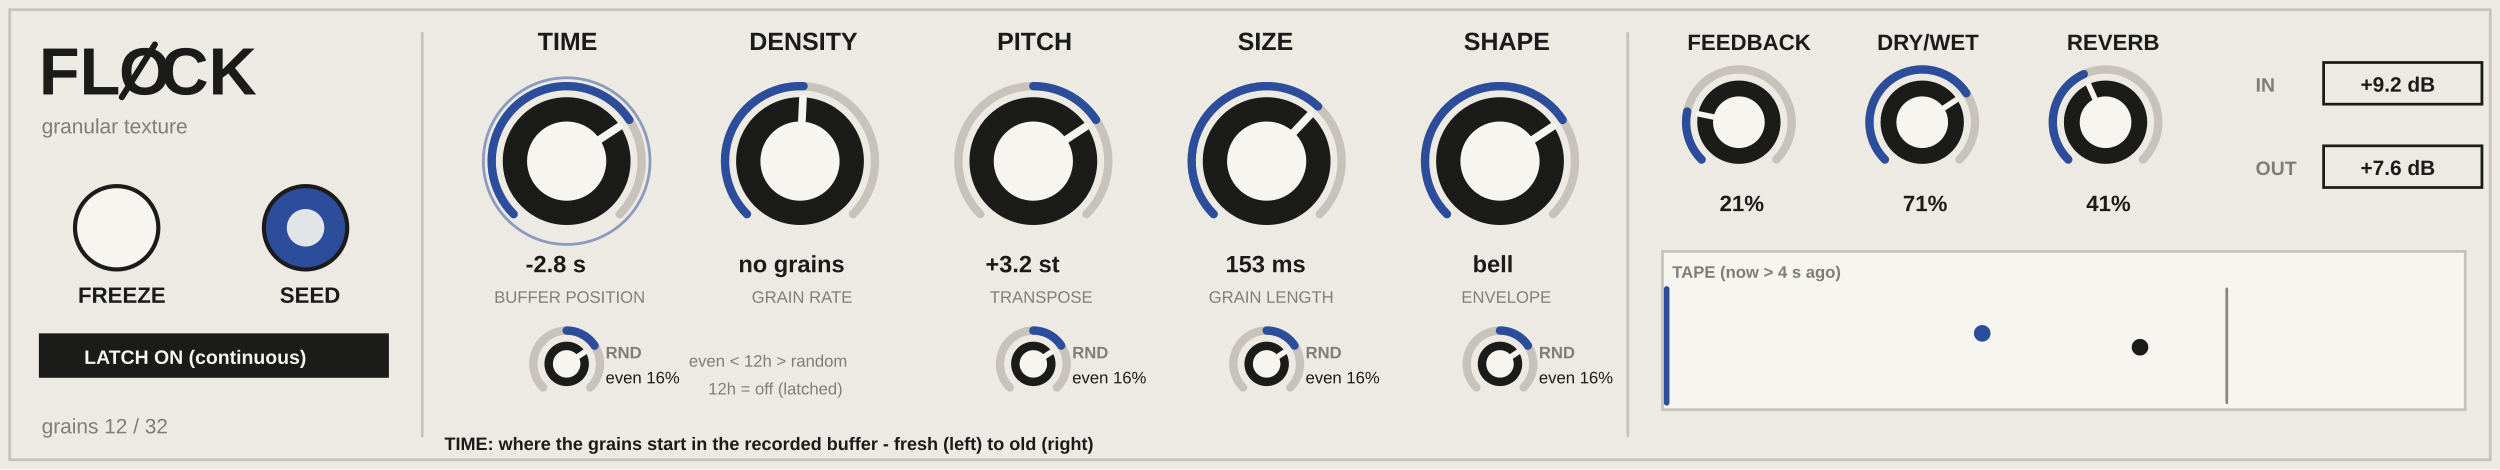
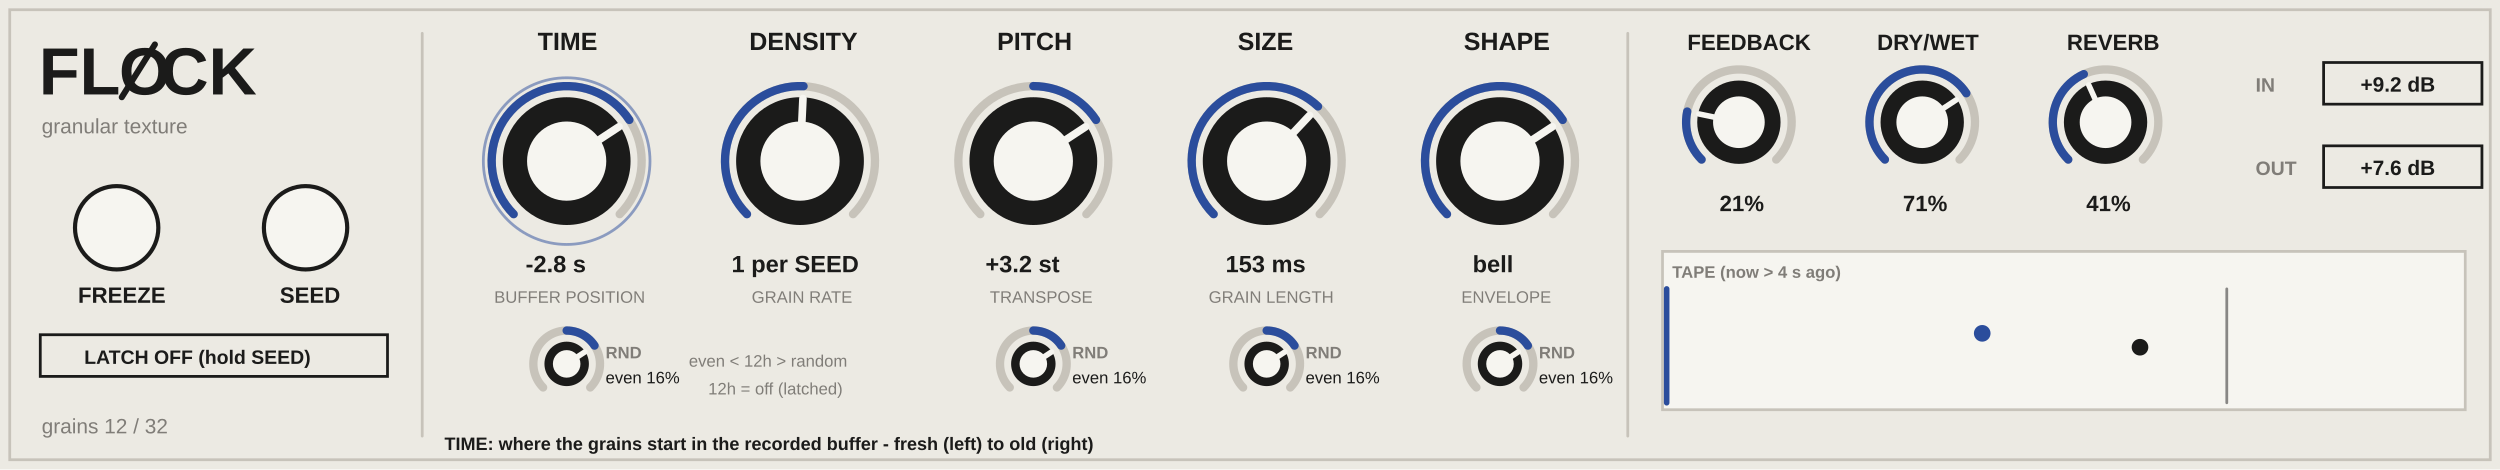
<svg xmlns="http://www.w3.org/2000/svg" width="900" height="169" viewBox="0 0 900 169">
  <path d="M0,0h900v169h-900Z" fill="rgba(236,234,227,1)" />
  <path d="M3.5,3.5h893v162h-893Z" fill="none" stroke="rgba(199,195,186,1)" stroke-width="1" stroke-linecap="round" />
  <text x="14" y="34" font-family="Arial,Helvetica,sans-serif" font-size="24" font-weight="700" fill="rgba(27,27,26,1)">FL</text>
  <text x="42.84" y="34" font-family="Arial,Helvetica,sans-serif" font-size="24" font-weight="700" fill="rgba(27,27,26,1)">O</text>
  <path d="M43.84,35L55.76,16" fill="none" stroke="rgba(27,27,26,1)" stroke-width="2.182" stroke-linecap="round" />
  <text x="57.76" y="34" font-family="Arial,Helvetica,sans-serif" font-size="24" font-weight="700" fill="rgba(27,27,26,1)">CK</text>
  <text x="15" y="48" font-family="Arial,Helvetica,sans-serif" font-size="7.5" font-weight="400" fill="rgba(128,125,120,1)">granular texture</text>
  <path d="M27,82a15,15 0 1,0 30,0a15,15 0 1,0 -30,0" fill="rgba(246,245,240,1)" />
  <path d="M27,82a15,15 0 1,0 30,0a15,15 0 1,0 -30,0" fill="none" stroke="rgba(27,27,26,1)" stroke-width="1.5" stroke-linecap="round" />
  <text x="28.08" y="109" font-family="Arial,Helvetica,sans-serif" font-size="8" font-weight="700" fill="rgba(27,27,26,1)">FREEZE</text>
-   <path d="M95,82a15,15 0 1,0 30,0a15,15 0 1,0 -30,0" fill="rgba(43,77,156,1)" />
+   <path d="M95,82a15,15 0 1,0 30,0a15,15 0 1,0 -30,0" fill="rgba(246,245,240,1)" />
  <path d="M95,82a15,15 0 1,0 30,0a15,15 0 1,0 -30,0" fill="none" stroke="rgba(27,27,26,1)" stroke-width="1.5" stroke-linecap="round" />
-   <path d="M103.25,82a6.75,6.75 0 1,0 13.5,0a6.75,6.75 0 1,0 -13.5,0" fill="rgba(246,245,240,0.9)" />
  <text x="100.72" y="109" font-family="Arial,Helvetica,sans-serif" font-size="8" font-weight="700" fill="rgba(27,27,26,1)">SEED</text>
-   <path d="M14,120h126v16h-126Z" fill="rgba(27,27,26,1)" />
-   <text x="30.31" y="131" font-family="Arial,Helvetica,sans-serif" font-size="7" font-weight="700" fill="rgba(246,245,240,1)">LATCH  ON  (continuous)</text>
+   <path d="M14.5,120.5h125v15h-125Z" fill="none" stroke="rgba(27,27,26,1)" stroke-width="1" stroke-linecap="round" />
+   <text x="30.31" y="131" font-family="Arial,Helvetica,sans-serif" font-size="7" font-weight="700" fill="rgba(27,27,26,1)">LATCH  OFF  (hold SEED)</text>
  <text x="15" y="156" font-family="Arial,Helvetica,sans-serif" font-size="7.5" font-weight="400" fill="rgba(128,125,120,1)">grains 12 / 32</text>
  <path d="M152,12L152,157" fill="none" stroke="rgba(199,195,186,1)" stroke-width="1" stroke-linecap="round" />
  <text x="193.56" y="18" font-family="Arial,Helvetica,sans-serif" font-size="9" font-weight="700" fill="rgba(27,27,26,1)">TIME</text>
  <path d="M184.908,77.092L183.446,75.508L182.114,73.812L180.923,72.015L179.878,70.129L178.987,68.166L178.256,66.138L177.688,64.058L177.289,61.94L177.06,59.796L177.002,57.641L177.117,55.488L177.403,53.351L177.859,51.244L178.481,49.179L179.267,47.172L180.209,45.233L181.304,43.375L182.543,41.611L183.919,39.951L185.423,38.407L187.046,36.987L188.776,35.701L190.604,34.558L192.517,33.564L194.503,32.725L196.55,32.048L198.644,31.536L200.773,31.194L202.922,31.022L205.078,31.022L207.227,31.194L209.356,31.536L211.45,32.048L213.497,32.725L215.483,33.564L217.396,34.558L219.224,35.701L220.954,36.987L222.577,38.407L224.081,39.951L225.457,41.611L226.696,43.375L227.791,45.233L228.733,47.172L229.519,49.179L230.141,51.244L230.597,53.351L230.883,55.488L230.998,57.641L230.94,59.796L230.711,61.94L230.312,64.058L229.744,66.138L229.013,68.166L228.122,70.129L227.077,72.015L225.886,73.812L224.554,75.508L223.092,77.092" fill="none" stroke="rgba(199,195,186,1)" stroke-width="3" stroke-linecap="round" />
  <path d="M184.908,77.092L183.449,75.512L182.121,73.821L180.931,72.03L179.888,70.15L178.998,68.192L178.266,66.17L177.697,64.097L177.296,61.984L177.063,59.846L177.002,57.697L177.111,55.55L177.392,53.418L177.841,51.315L178.456,49.254L179.233,47.249L180.167,45.312L181.252,43.456L182.481,41.692L183.847,40.031L185.341,38.485L186.953,37.062L188.674,35.771L190.491,34.622L192.394,33.622L194.371,32.775L196.409,32.089L198.495,31.567L200.616,31.213L202.758,31.029L204.909,31.015L207.053,31.173L209.178,31.501L211.271,31.997L213.317,32.658L215.304,33.48L217.219,34.457L219.051,35.584L220.787,36.853L222.416,38.256L223.929,39.784L225.316,41.428L226.567,43.176" fill="none" stroke="rgba(43,77,156,1)" stroke-width="3" stroke-linecap="round" />
  <path d="M181,58a23,23 0 1,0 46,0a23,23 0 1,0 -46,0" fill="rgba(27,27,26,1)" />
  <path d="M189.74,58a14.26,14.26 0 1,0 28.52,0a14.26,14.26 0 1,0 -28.52,0" fill="rgba(246,245,240,1)" />
  <path d="M215.919,50.171L222.839,45.625" fill="none" stroke="rgba(246,245,240,1)" stroke-width="2.76" stroke-linecap="round" />
  <path d="M174,58a30,30 0 1,0 60,0a30,30 0 1,0 -60,0" fill="none" stroke="rgba(43,77,156,0.5)" stroke-width="1" stroke-linecap="round" />
  <text x="189.21" y="98" font-family="Arial,Helvetica,sans-serif" font-size="8.5" font-weight="700" fill="rgba(27,27,26,1)">-2.8 s</text>
  <text x="177.9" y="109" font-family="Arial,Helvetica,sans-serif" font-size="6" font-weight="400" fill="rgba(128,125,120,1)">BUFFER POSITION</text>
  <path d="M195.515,139.485L194.865,138.781L194.273,138.028L193.743,137.229L193.279,136.391L192.883,135.518L192.558,134.617L192.306,133.692L192.128,132.751L192.027,131.798L192.001,130.84L192.052,129.883L192.179,128.934L192.382,127.997L192.658,127.08L193.007,126.187L193.426,125.326L193.913,124.5L194.464,123.716L195.075,122.978L195.744,122.292L196.465,121.661L197.234,121.089L198.046,120.581L198.896,120.139L199.779,119.767L200.689,119.466L201.62,119.238L202.566,119.086L203.521,119.01L204.479,119.01L205.434,119.086L206.38,119.238L207.311,119.466L208.221,119.767L209.104,120.139L209.954,120.581L210.766,121.089L211.535,121.661L212.256,122.292L212.925,122.978L213.536,123.716L214.087,124.5L214.574,125.326L214.993,126.187L215.342,127.08L215.618,127.997L215.821,128.934L215.948,129.883L215.999,130.84L215.973,131.798L215.872,132.751L215.694,133.692L215.442,134.617L215.117,135.518L214.721,136.391L214.257,137.229L213.727,138.028L213.135,138.781L212.485,139.485" fill="none" stroke="rgba(199,195,186,1)" stroke-width="3" stroke-linecap="round" />
  <path d="M204,119L204.913,119.035L205.82,119.139L206.717,119.312L207.598,119.552L208.458,119.859L209.292,120.23L210.096,120.664L210.864,121.157L211.593,121.708L212.278,122.312L212.915,122.967L213.5,123.668L214.03,124.412" fill="none" stroke="rgba(43,77,156,1)" stroke-width="3" stroke-linecap="round" />
  <path d="M196,131a8,8 0 1,0 16,0a8,8 0 1,0 -16,0" fill="rgba(27,27,26,1)" />
  <path d="M199.04,131a4.96,4.96 0 1,0 9.92,0a4.96,4.96 0 1,0 -9.92,0" fill="rgba(246,245,240,1)" />
  <path d="M208.146,128.277L210.553,126.696" fill="none" stroke="rgba(246,245,240,1)" stroke-width="2" stroke-linecap="round" />
  <text x="218" y="129" font-family="Arial,Helvetica,sans-serif" font-size="6" font-weight="700" fill="rgba(128,125,120,1)">RND</text>
  <text x="218" y="138" font-family="Arial,Helvetica,sans-serif" font-size="6" font-weight="400" fill="rgba(27,27,26,1)">even 16%</text>
  <text x="269.73" y="18" font-family="Arial,Helvetica,sans-serif" font-size="9" font-weight="700" fill="rgba(27,27,26,1)">DENSITY</text>
  <path d="M268.908,77.092L267.446,75.508L266.114,73.812L264.923,72.015L263.878,70.129L262.987,68.166L262.256,66.138L261.688,64.058L261.289,61.94L261.06,59.796L261.002,57.641L261.117,55.488L261.403,53.351L261.859,51.244L262.481,49.179L263.267,47.172L264.209,45.233L265.304,43.375L266.543,41.611L267.919,39.951L269.423,38.407L271.046,36.987L272.776,35.701L274.604,34.558L276.517,33.564L278.503,32.725L280.55,32.048L282.644,31.536L284.773,31.194L286.922,31.022L289.078,31.022L291.227,31.194L293.356,31.536L295.45,32.048L297.497,32.725L299.483,33.564L301.396,34.558L303.224,35.701L304.954,36.987L306.577,38.407L308.081,39.951L309.457,41.611L310.696,43.375L311.791,45.233L312.733,47.172L313.519,49.179L314.141,51.244L314.597,53.351L314.883,55.488L314.998,57.641L314.94,59.796L314.711,61.94L314.312,64.058L313.744,66.138L313.013,68.166L312.122,70.129L311.077,72.015L309.886,73.812L308.554,75.508L307.092,77.092" fill="none" stroke="rgba(199,195,186,1)" stroke-width="3" stroke-linecap="round" />
  <path d="M268.908,77.092L267.487,75.556L266.189,73.914L265.022,72.177L263.993,70.355L263.108,68.459L262.373,66.499L261.791,64.489L261.368,62.44L261.104,60.364L261.001,58.274L261.061,56.182L261.283,54.101L261.665,52.043L262.206,50.022L262.901,48.048L263.747,46.134L264.739,44.291L265.871,42.531L267.135,40.863L268.525,39.299L270.032,37.847L271.647,36.516L273.36,35.314L275.161,34.248L277.039,33.325L278.983,32.55L280.981,31.928L283.021,31.463L285.092,31.157L287.179,31.012L289.272,31.03" fill="none" stroke="rgba(43,77,156,1)" stroke-width="3" stroke-linecap="round" />
  <path d="M265,58a23,23 0 1,0 46,0a23,23 0 1,0 -46,0" fill="rgba(27,27,26,1)" />
  <path d="M273.74,58a14.26,14.26 0 1,0 28.52,0a14.26,14.26 0 1,0 -28.52,0" fill="rgba(246,245,240,1)" />
  <path d="M288.672,43.756L289.062,35.485" fill="none" stroke="rgba(246,245,240,1)" stroke-width="2.76" stroke-linecap="round" />
-   <text x="265.815" y="98" font-family="Arial,Helvetica,sans-serif" font-size="8.5" font-weight="700" fill="rgba(27,27,26,1)">no grains</text>
+   <text x="263.35" y="98" font-family="Arial,Helvetica,sans-serif" font-size="8.5" font-weight="700" fill="rgba(27,27,26,1)">1 per SEED</text>
  <text x="270.6" y="109" font-family="Arial,Helvetica,sans-serif" font-size="6" font-weight="400" fill="rgba(128,125,120,1)">GRAIN RATE</text>
  <text x="247.98" y="132" font-family="Arial,Helvetica,sans-serif" font-size="6" font-weight="400" fill="rgba(128,125,120,1)">even  &lt;  12h  &gt;  random</text>
  <text x="254.94" y="142" font-family="Arial,Helvetica,sans-serif" font-size="6" font-weight="400" fill="rgba(128,125,120,1)">12h = off (latched)</text>
  <text x="358.95" y="18" font-family="Arial,Helvetica,sans-serif" font-size="9" font-weight="700" fill="rgba(27,27,26,1)">PITCH</text>
  <path d="M352.908,77.092L351.446,75.508L350.114,73.812L348.923,72.015L347.878,70.129L346.987,68.166L346.256,66.138L345.688,64.058L345.289,61.94L345.06,59.796L345.002,57.641L345.117,55.488L345.403,53.351L345.859,51.244L346.481,49.179L347.267,47.172L348.209,45.233L349.304,43.375L350.543,41.611L351.919,39.951L353.423,38.407L355.046,36.987L356.776,35.701L358.604,34.558L360.517,33.564L362.503,32.725L364.55,32.048L366.644,31.536L368.773,31.194L370.922,31.022L373.078,31.022L375.227,31.194L377.356,31.536L379.45,32.048L381.497,32.725L383.483,33.564L385.396,34.558L387.224,35.701L388.954,36.987L390.577,38.407L392.081,39.951L393.457,41.611L394.696,43.375L395.791,45.233L396.733,47.172L397.519,49.179L398.141,51.244L398.597,53.351L398.883,55.488L398.998,57.641L398.94,59.796L398.711,61.94L398.312,64.058L397.744,66.138L397.013,68.166L396.122,70.129L395.077,72.015L393.886,73.812L392.554,75.508L391.092,77.092" fill="none" stroke="rgba(199,195,186,1)" stroke-width="3" stroke-linecap="round" />
  <path d="M372,31L374.053,31.078L376.095,31.312L378.113,31.701L380.095,32.242L382.03,32.932L383.908,33.768L385.716,34.743L387.445,35.854L389.084,37.093L390.625,38.452L392.058,39.925L393.374,41.503L394.567,43.176" fill="none" stroke="rgba(43,77,156,1)" stroke-width="3" stroke-linecap="round" />
  <path d="M349,58a23,23 0 1,0 46,0a23,23 0 1,0 -46,0" fill="rgba(27,27,26,1)" />
  <path d="M357.74,58a14.26,14.26 0 1,0 28.52,0a14.26,14.26 0 1,0 -28.52,0" fill="rgba(246,245,240,1)" />
  <path d="M383.919,50.171L390.839,45.625" fill="none" stroke="rgba(246,245,240,1)" stroke-width="2.76" stroke-linecap="round" />
  <text x="354.745" y="98" font-family="Arial,Helvetica,sans-serif" font-size="8.5" font-weight="700" fill="rgba(27,27,26,1)">+3.2 st</text>
  <text x="356.34" y="109" font-family="Arial,Helvetica,sans-serif" font-size="6" font-weight="400" fill="rgba(128,125,120,1)">TRANSPOSE</text>
  <path d="M363.515,139.485L362.865,138.781L362.273,138.028L361.743,137.229L361.279,136.391L360.883,135.518L360.558,134.617L360.306,133.692L360.128,132.751L360.027,131.798L360.001,130.84L360.052,129.883L360.179,128.934L360.382,127.997L360.658,127.08L361.007,126.187L361.426,125.326L361.913,124.5L362.464,123.716L363.075,122.978L363.744,122.292L364.465,121.661L365.234,121.089L366.046,120.581L366.896,120.139L367.779,119.767L368.689,119.466L369.62,119.238L370.566,119.086L371.521,119.01L372.479,119.01L373.434,119.086L374.38,119.238L375.311,119.466L376.221,119.767L377.104,120.139L377.954,120.581L378.766,121.089L379.535,121.661L380.256,122.292L380.925,122.978L381.536,123.716L382.087,124.5L382.574,125.326L382.993,126.187L383.342,127.08L383.618,127.997L383.821,128.934L383.948,129.883L383.999,130.84L383.973,131.798L383.872,132.751L383.694,133.692L383.442,134.617L383.117,135.518L382.721,136.391L382.257,137.229L381.727,138.028L381.135,138.781L380.485,139.485" fill="none" stroke="rgba(199,195,186,1)" stroke-width="3" stroke-linecap="round" />
  <path d="M372,119L372.913,119.035L373.82,119.139L374.717,119.312L375.598,119.552L376.458,119.859L377.292,120.23L378.096,120.664L378.864,121.157L379.593,121.708L380.278,122.312L380.915,122.967L381.5,123.668L382.03,124.412" fill="none" stroke="rgba(43,77,156,1)" stroke-width="3" stroke-linecap="round" />
  <path d="M364,131a8,8 0 1,0 16,0a8,8 0 1,0 -16,0" fill="rgba(27,27,26,1)" />
  <path d="M367.04,131a4.96,4.96 0 1,0 9.92,0a4.96,4.96 0 1,0 -9.92,0" fill="rgba(246,245,240,1)" />
  <path d="M376.146,128.277L378.553,126.696" fill="none" stroke="rgba(246,245,240,1)" stroke-width="2" stroke-linecap="round" />
  <text x="386" y="129" font-family="Arial,Helvetica,sans-serif" font-size="6" font-weight="700" fill="rgba(128,125,120,1)">RND</text>
  <text x="386" y="138" font-family="Arial,Helvetica,sans-serif" font-size="6" font-weight="400" fill="rgba(27,27,26,1)">even 16%</text>
  <text x="445.56" y="18" font-family="Arial,Helvetica,sans-serif" font-size="9" font-weight="700" fill="rgba(27,27,26,1)">SIZE</text>
  <path d="M436.908,77.092L435.446,75.508L434.114,73.812L432.923,72.015L431.878,70.129L430.987,68.166L430.256,66.138L429.688,64.058L429.289,61.94L429.06,59.796L429.002,57.641L429.117,55.488L429.403,53.351L429.859,51.244L430.481,49.179L431.267,47.172L432.209,45.233L433.304,43.375L434.543,41.611L435.919,39.951L437.423,38.407L439.046,36.987L440.776,35.701L442.604,34.558L444.517,33.564L446.503,32.725L448.55,32.048L450.644,31.536L452.773,31.194L454.922,31.022L457.078,31.022L459.227,31.194L461.356,31.536L463.45,32.048L465.497,32.725L467.483,33.564L469.396,34.558L471.224,35.701L472.954,36.987L474.577,38.407L476.081,39.951L477.457,41.611L478.696,43.375L479.791,45.233L480.733,47.172L481.519,49.179L482.141,51.244L482.597,53.351L482.883,55.488L482.998,57.641L482.94,59.796L482.711,61.94L482.312,64.058L481.744,66.138L481.013,68.166L480.122,70.129L479.077,72.015L477.886,73.812L476.554,75.508L475.092,77.092" fill="none" stroke="rgba(199,195,186,1)" stroke-width="3" stroke-linecap="round" />
  <path d="M436.908,77.092L435.448,75.51L434.118,73.817L432.928,72.024L431.884,70.141L430.993,68.182L430.262,66.157L429.694,64.081L429.293,61.966L429.062,59.826L429.002,57.674L429.114,55.524L429.396,53.39L429.848,51.285L430.466,49.223L431.247,47.217L432.184,45.279L433.273,43.423L434.507,41.659L435.877,39.998L437.375,38.452L438.991,37.031L440.716,35.742L442.538,34.596L444.445,33.598L446.426,32.755L448.467,32.072L450.557,31.554L452.681,31.205L454.826,31.026L456.979,31.018L459.125,31.181L461.251,31.516L463.345,32.018L465.391,32.686L467.378,33.514L469.292,34.499L471.122,35.632L472.856,36.908L474.483,38.318" fill="none" stroke="rgba(43,77,156,1)" stroke-width="3" stroke-linecap="round" />
  <path d="M433,58a23,23 0 1,0 46,0a23,23 0 1,0 -46,0" fill="rgba(27,27,26,1)" />
  <path d="M441.74,58a14.26,14.26 0 1,0 28.52,0a14.26,14.26 0 1,0 -28.52,0" fill="rgba(246,245,240,1)" />
  <path d="M465.762,47.605L471.43,41.569" fill="none" stroke="rgba(246,245,240,1)" stroke-width="2.76" stroke-linecap="round" />
  <text x="441.21" y="98" font-family="Arial,Helvetica,sans-serif" font-size="8.5" font-weight="700" fill="rgba(27,27,26,1)">153 ms</text>
  <text x="435.12" y="109" font-family="Arial,Helvetica,sans-serif" font-size="6" font-weight="400" fill="rgba(128,125,120,1)">GRAIN LENGTH</text>
  <path d="M447.515,139.485L446.865,138.781L446.273,138.028L445.743,137.229L445.279,136.391L444.883,135.518L444.558,134.617L444.306,133.692L444.128,132.751L444.027,131.798L444.001,130.84L444.052,129.883L444.179,128.934L444.382,127.997L444.658,127.08L445.007,126.187L445.426,125.326L445.913,124.5L446.464,123.716L447.075,122.978L447.744,122.292L448.465,121.661L449.234,121.089L450.046,120.581L450.896,120.139L451.779,119.767L452.689,119.466L453.62,119.238L454.566,119.086L455.521,119.01L456.479,119.01L457.434,119.086L458.38,119.238L459.311,119.466L460.221,119.767L461.104,120.139L461.954,120.581L462.766,121.089L463.535,121.661L464.256,122.292L464.925,122.978L465.536,123.716L466.087,124.5L466.574,125.326L466.993,126.187L467.342,127.08L467.618,127.997L467.821,128.934L467.948,129.883L467.999,130.84L467.973,131.798L467.872,132.751L467.694,133.692L467.442,134.617L467.117,135.518L466.721,136.391L466.257,137.229L465.727,138.028L465.135,138.781L464.485,139.485" fill="none" stroke="rgba(199,195,186,1)" stroke-width="3" stroke-linecap="round" />
  <path d="M456,119L456.913,119.035L457.82,119.139L458.717,119.312L459.598,119.552L460.458,119.859L461.292,120.23L462.096,120.664L462.864,121.157L463.593,121.708L464.278,122.312L464.915,122.967L465.5,123.668L466.03,124.412" fill="none" stroke="rgba(43,77,156,1)" stroke-width="3" stroke-linecap="round" />
  <path d="M448,131a8,8 0 1,0 16,0a8,8 0 1,0 -16,0" fill="rgba(27,27,26,1)" />
  <path d="M451.04,131a4.96,4.96 0 1,0 9.92,0a4.96,4.96 0 1,0 -9.92,0" fill="rgba(246,245,240,1)" />
  <path d="M460.146,128.277L462.553,126.696" fill="none" stroke="rgba(246,245,240,1)" stroke-width="2" stroke-linecap="round" />
  <text x="470" y="129" font-family="Arial,Helvetica,sans-serif" font-size="6" font-weight="700" fill="rgba(128,125,120,1)">RND</text>
  <text x="470" y="138" font-family="Arial,Helvetica,sans-serif" font-size="6" font-weight="400" fill="rgba(27,27,26,1)">even 16%</text>
  <text x="526.95" y="18" font-family="Arial,Helvetica,sans-serif" font-size="9" font-weight="700" fill="rgba(27,27,26,1)">SHAPE</text>
  <path d="M520.908,77.092L519.446,75.508L518.114,73.812L516.923,72.015L515.878,70.129L514.987,68.166L514.256,66.138L513.688,64.058L513.289,61.94L513.06,59.796L513.002,57.641L513.117,55.488L513.403,53.351L513.859,51.244L514.481,49.179L515.267,47.172L516.209,45.233L517.304,43.375L518.543,41.611L519.919,39.951L521.423,38.407L523.046,36.987L524.776,35.701L526.604,34.558L528.517,33.564L530.503,32.725L532.55,32.048L534.644,31.536L536.773,31.194L538.922,31.022L541.078,31.022L543.227,31.194L545.356,31.536L547.45,32.048L549.497,32.725L551.483,33.564L553.396,34.558L555.224,35.701L556.954,36.987L558.577,38.407L560.081,39.951L561.457,41.611L562.696,43.375L563.791,45.233L564.733,47.172L565.519,49.179L566.141,51.244L566.597,53.351L566.883,55.488L566.998,57.641L566.94,59.796L566.711,61.94L566.312,64.058L565.744,66.138L565.013,68.166L564.122,70.129L563.077,72.015L561.886,73.812L560.554,75.508L559.092,77.092" fill="none" stroke="rgba(199,195,186,1)" stroke-width="3" stroke-linecap="round" />
  <path d="M520.908,77.092L519.449,75.512L518.121,73.821L516.931,72.03L515.888,70.15L514.998,68.192L514.266,66.17L513.697,64.097L513.296,61.984L513.063,59.846L513.002,57.697L513.111,55.55L513.392,53.418L513.841,51.315L514.456,49.254L515.233,47.249L516.167,45.312L517.252,43.456L518.481,41.692L519.847,40.031L521.341,38.485L522.953,37.062L524.674,35.771L526.491,34.622L528.394,33.622L530.371,32.775L532.409,32.089L534.495,31.567L536.616,31.213L538.758,31.029L540.909,31.015L543.053,31.173L545.178,31.501L547.271,31.997L549.317,32.658L551.304,33.48L553.219,34.457L555.051,35.584L556.787,36.853L558.416,38.256L559.929,39.784L561.316,41.428L562.567,43.176" fill="none" stroke="rgba(43,77,156,1)" stroke-width="3" stroke-linecap="round" />
  <path d="M517,58a23,23 0 1,0 46,0a23,23 0 1,0 -46,0" fill="rgba(27,27,26,1)" />
  <path d="M525.74,58a14.26,14.26 0 1,0 28.52,0a14.26,14.26 0 1,0 -28.52,0" fill="rgba(246,245,240,1)" />
  <path d="M551.919,50.171L558.839,45.625" fill="none" stroke="rgba(246,245,240,1)" stroke-width="2.76" stroke-linecap="round" />
  <text x="530.14" y="98" font-family="Arial,Helvetica,sans-serif" font-size="8.5" font-weight="700" fill="rgba(27,27,26,1)">bell</text>
  <text x="526.08" y="109" font-family="Arial,Helvetica,sans-serif" font-size="6" font-weight="400" fill="rgba(128,125,120,1)">ENVELOPE</text>
  <path d="M531.515,139.485L530.865,138.781L530.273,138.028L529.743,137.229L529.279,136.391L528.883,135.518L528.558,134.617L528.306,133.692L528.128,132.751L528.027,131.798L528.001,130.84L528.052,129.883L528.179,128.934L528.382,127.997L528.658,127.08L529.007,126.187L529.426,125.326L529.913,124.5L530.464,123.716L531.075,122.978L531.744,122.292L532.465,121.661L533.234,121.089L534.046,120.581L534.896,120.139L535.779,119.767L536.689,119.466L537.62,119.238L538.566,119.086L539.521,119.01L540.479,119.01L541.434,119.086L542.38,119.238L543.311,119.466L544.221,119.767L545.104,120.139L545.954,120.581L546.766,121.089L547.535,121.661L548.256,122.292L548.925,122.978L549.536,123.716L550.087,124.5L550.574,125.326L550.993,126.187L551.342,127.08L551.618,127.997L551.821,128.934L551.948,129.883L551.999,130.84L551.973,131.798L551.872,132.751L551.694,133.692L551.442,134.617L551.117,135.518L550.721,136.391L550.257,137.229L549.727,138.028L549.135,138.781L548.485,139.485" fill="none" stroke="rgba(199,195,186,1)" stroke-width="3" stroke-linecap="round" />
  <path d="M540,119L540.913,119.035L541.82,119.139L542.717,119.312L543.598,119.552L544.458,119.859L545.292,120.23L546.096,120.664L546.864,121.157L547.593,121.708L548.278,122.312L548.915,122.967L549.5,123.668L550.03,124.412" fill="none" stroke="rgba(43,77,156,1)" stroke-width="3" stroke-linecap="round" />
  <path d="M532,131a8,8 0 1,0 16,0a8,8 0 1,0 -16,0" fill="rgba(27,27,26,1)" />
  <path d="M535.04,131a4.96,4.96 0 1,0 9.92,0a4.96,4.96 0 1,0 -9.92,0" fill="rgba(246,245,240,1)" />
  <path d="M544.146,128.277L546.553,126.696" fill="none" stroke="rgba(246,245,240,1)" stroke-width="2" stroke-linecap="round" />
  <text x="554" y="129" font-family="Arial,Helvetica,sans-serif" font-size="6" font-weight="700" fill="rgba(128,125,120,1)">RND</text>
  <text x="554" y="138" font-family="Arial,Helvetica,sans-serif" font-size="6" font-weight="400" fill="rgba(27,27,26,1)">even 16%</text>
  <path d="M586,12L586,157" fill="none" stroke="rgba(199,195,186,1)" stroke-width="1" stroke-linecap="round" />
  <text x="607.44" y="18" font-family="Arial,Helvetica,sans-serif" font-size="8" font-weight="700" fill="rgba(27,27,26,1)">FEEDBACK</text>
  <path d="M612.565,57.435L611.536,56.32L610.599,55.127L609.76,53.863L609.025,52.536L608.398,51.154L607.884,49.727L607.484,48.263L607.203,46.772L607.042,45.264L607.002,43.747L607.082,42.232L607.284,40.728L607.604,39.246L608.042,37.793L608.595,36.38L609.258,35.016L610.029,33.708L610.901,32.467L611.869,31.299L612.927,30.212L614.069,29.213L615.287,28.308L616.573,27.504L617.919,26.804L619.317,26.214L620.757,25.738L622.231,25.378L623.729,25.136L625.241,25.015L626.759,25.015L628.271,25.136L629.769,25.378L631.243,25.738L632.683,26.214L634.081,26.804L635.427,27.504L636.713,28.308L637.931,29.213L639.073,30.212L640.131,31.299L641.099,32.467L641.971,33.708L642.742,35.016L643.405,36.38L643.958,37.793L644.396,39.246L644.716,40.728L644.918,42.232L644.998,43.747L644.958,45.264L644.797,46.772L644.516,48.263L644.116,49.727L643.602,51.154L642.975,52.536L642.24,53.863L641.401,55.127L640.464,56.32L639.435,57.435" fill="none" stroke="rgba(199,195,186,1)" stroke-width="3" stroke-linecap="round" />
  <path d="M612.565,57.435L611.582,56.374L610.683,55.242L609.872,54.045L609.155,52.789L608.535,51.483L608.017,50.133L607.603,48.747L607.295,47.334L607.095,45.902L607.006,44.459L607.026,43.013L607.156,41.573L607.395,40.147" fill="none" stroke="rgba(43,77,156,1)" stroke-width="3" stroke-linecap="round" />
  <path d="M611,44a15,15 0 1,0 30,0a15,15 0 1,0 -30,0" fill="rgba(27,27,26,1)" />
  <path d="M616.7,44a9.3,9.3 0 1,0 18.6,0a9.3,9.3 0 1,0 -18.6,0" fill="rgba(246,245,240,1)" />
  <path d="M616.893,42.114L611.605,41.019" fill="none" stroke="rgba(246,245,240,1)" stroke-width="2" stroke-linecap="round" />
  <text x="619.04" y="76" font-family="Arial,Helvetica,sans-serif" font-size="8" font-weight="700" fill="rgba(27,27,26,1)">21%</text>
  <text x="675.76" y="18" font-family="Arial,Helvetica,sans-serif" font-size="8" font-weight="700" fill="rgba(27,27,26,1)">DRY/WET</text>
  <path d="M678.565,57.435L677.536,56.32L676.599,55.127L675.76,53.863L675.025,52.536L674.398,51.154L673.884,49.727L673.484,48.263L673.203,46.772L673.042,45.264L673.002,43.747L673.082,42.232L673.284,40.728L673.604,39.246L674.042,37.793L674.595,36.38L675.258,35.016L676.029,33.708L676.901,32.467L677.869,31.299L678.927,30.212L680.069,29.213L681.287,28.308L682.573,27.504L683.919,26.804L685.317,26.214L686.757,25.738L688.231,25.378L689.729,25.136L691.241,25.015L692.759,25.015L694.271,25.136L695.769,25.378L697.243,25.738L698.683,26.214L700.081,26.804L701.427,27.504L702.713,28.308L703.931,29.213L705.073,30.212L706.131,31.299L707.099,32.467L707.971,33.708L708.742,35.016L709.405,36.38L709.958,37.793L710.396,39.246L710.716,40.728L710.918,42.232L710.998,43.747L710.958,45.264L710.797,46.772L710.516,48.263L710.116,49.727L709.602,51.154L708.975,52.536L708.24,53.863L707.401,55.127L706.464,56.32L705.435,57.435" fill="none" stroke="rgba(199,195,186,1)" stroke-width="3" stroke-linecap="round" />
  <path d="M678.565,57.435L677.538,56.323L676.604,55.133L675.767,53.873L675.032,52.55L674.406,51.172L673.891,49.75L673.491,48.29L673.208,46.804L673.044,45.299L673.001,43.787L673.078,42.276L673.276,40.775L673.592,39.296L674.024,37.846L674.571,36.435L675.228,35.072L675.992,33.765L676.857,32.524L677.819,31.355L678.87,30.267L680.004,29.266L681.215,28.358L682.494,27.549L683.833,26.845L685.224,26.249L686.658,25.766L688.126,25.399L689.619,25.15L691.126,25.02L692.639,25.011L694.149,25.122L695.644,25.353L697.116,25.702L698.556,26.167L699.955,26.745L701.302,27.433L702.591,28.226L703.813,29.119L704.96,30.106L706.024,31.181L707,32.338L707.88,33.569" fill="none" stroke="rgba(43,77,156,1)" stroke-width="3" stroke-linecap="round" />
  <path d="M677,44a15,15 0 1,0 30,0a15,15 0 1,0 -30,0" fill="rgba(27,27,26,1)" />
  <path d="M682.7,44a9.3,9.3 0 1,0 18.6,0a9.3,9.3 0 1,0 -18.6,0" fill="rgba(246,245,240,1)" />
  <path d="M699.773,38.894L704.286,35.929" fill="none" stroke="rgba(246,245,240,1)" stroke-width="2" stroke-linecap="round" />
  <text x="685.04" y="76" font-family="Arial,Helvetica,sans-serif" font-size="8" font-weight="700" fill="rgba(27,27,26,1)">71%</text>
  <text x="744.08" y="18" font-family="Arial,Helvetica,sans-serif" font-size="8" font-weight="700" fill="rgba(27,27,26,1)">REVERB</text>
  <path d="M744.565,57.435L743.536,56.32L742.599,55.127L741.76,53.863L741.025,52.536L740.398,51.154L739.884,49.727L739.484,48.263L739.203,46.772L739.042,45.264L739.002,43.747L739.082,42.232L739.284,40.728L739.604,39.246L740.042,37.793L740.595,36.38L741.258,35.016L742.029,33.708L742.901,32.467L743.869,31.299L744.927,30.212L746.069,29.213L747.287,28.308L748.573,27.504L749.919,26.804L751.317,26.214L752.757,25.738L754.231,25.378L755.729,25.136L757.241,25.015L758.759,25.015L760.271,25.136L761.769,25.378L763.243,25.738L764.683,26.214L766.081,26.804L767.427,27.504L768.713,28.308L769.931,29.213L771.073,30.212L772.131,31.299L773.099,32.467L773.971,33.708L774.742,35.016L775.405,36.38L775.958,37.793L776.396,39.246L776.716,40.728L776.918,42.232L776.998,43.747L776.958,45.264L776.797,46.772L776.516,48.263L776.116,49.727L775.602,51.154L774.975,52.536L774.24,53.863L773.401,55.127L772.464,56.32L771.435,57.435" fill="none" stroke="rgba(199,195,186,1)" stroke-width="3" stroke-linecap="round" />
  <path d="M744.565,57.435L743.568,56.358L742.657,55.207L741.837,53.988L741.114,52.711L740.492,51.381L739.975,50.007L739.565,48.598L739.265,47.161L739.077,45.705L739.002,44.239L739.04,42.771L739.191,41.311L739.455,39.867L739.829,38.447L740.312,37.061L740.901,35.716L741.591,34.421L742.38,33.183L743.262,32.009L744.232,30.907L745.284,29.883L746.411,28.943L747.609,28.093L748.868,27.339L750.181,26.683" fill="none" stroke="rgba(43,77,156,1)" stroke-width="3" stroke-linecap="round" />
  <path d="M743,44a15,15 0 1,0 30,0a15,15 0 1,0 -30,0" fill="rgba(27,27,26,1)" />
  <path d="M748.7,44a9.3,9.3 0 1,0 18.6,0a9.3,9.3 0 1,0 -18.6,0" fill="rgba(246,245,240,1)" />
  <path d="M754.173,35.524L751.951,30.602" fill="none" stroke="rgba(246,245,240,1)" stroke-width="2" stroke-linecap="round" />
  <text x="751.04" y="76" font-family="Arial,Helvetica,sans-serif" font-size="8" font-weight="700" fill="rgba(27,27,26,1)">41%</text>
  <text x="812" y="33" font-family="Arial,Helvetica,sans-serif" font-size="7" font-weight="700" fill="rgba(128,125,120,1)">IN</text>
  <path d="M836.5,22.5h57v15h-57Z" fill="none" stroke="rgba(27,27,26,1)" stroke-width="1" stroke-linecap="round" />
  <text x="849.775" y="33" font-family="Arial,Helvetica,sans-serif" font-size="7.5" font-weight="700" fill="rgba(27,27,26,1)">+9.2 dB</text>
  <text x="812" y="63" font-family="Arial,Helvetica,sans-serif" font-size="7" font-weight="700" fill="rgba(128,125,120,1)">OUT</text>
  <path d="M836.5,52.5h57v15h-57Z" fill="none" stroke="rgba(27,27,26,1)" stroke-width="1" stroke-linecap="round" />
  <text x="849.775" y="63" font-family="Arial,Helvetica,sans-serif" font-size="7.5" font-weight="700" fill="rgba(27,27,26,1)">+7.6 dB</text>
  <path d="M598,90h290v58h-290Z" fill="rgba(246,245,240,1)" />
  <path d="M598.5,90.5h289v57h-289Z" fill="none" stroke="rgba(199,195,186,1)" stroke-width="1" stroke-linecap="round" />
  <text x="602" y="100" font-family="Arial,Helvetica,sans-serif" font-size="6" font-weight="700" fill="rgba(128,125,120,1)">TAPE  (now  &gt;  4 s ago)</text>
  <path d="M600,104L600,145" fill="none" stroke="rgba(43,77,156,1)" stroke-width="2" stroke-linecap="round" />
  <path d="M801.64,104L801.64,145" fill="none" stroke="rgba(27,27,26,0.5)" stroke-width="1" stroke-linecap="round" />
  <path d="M710.6,120a3,3 0 1,0 6,0a3,3 0 1,0 -6,0" fill="rgba(43,77,156,1)" />
  <path d="M767.4,125a3,3 0 1,0 6,0a3,3 0 1,0 -6,0" fill="rgba(27,27,26,1)" />
  <text x="160" y="162" font-family="Arial,Helvetica,sans-serif" font-size="6.5" font-weight="700" fill="rgba(27,27,26,1)">TIME: where the grains start in the recorded buffer - fresh (left) to old (right)</text>
</svg>
